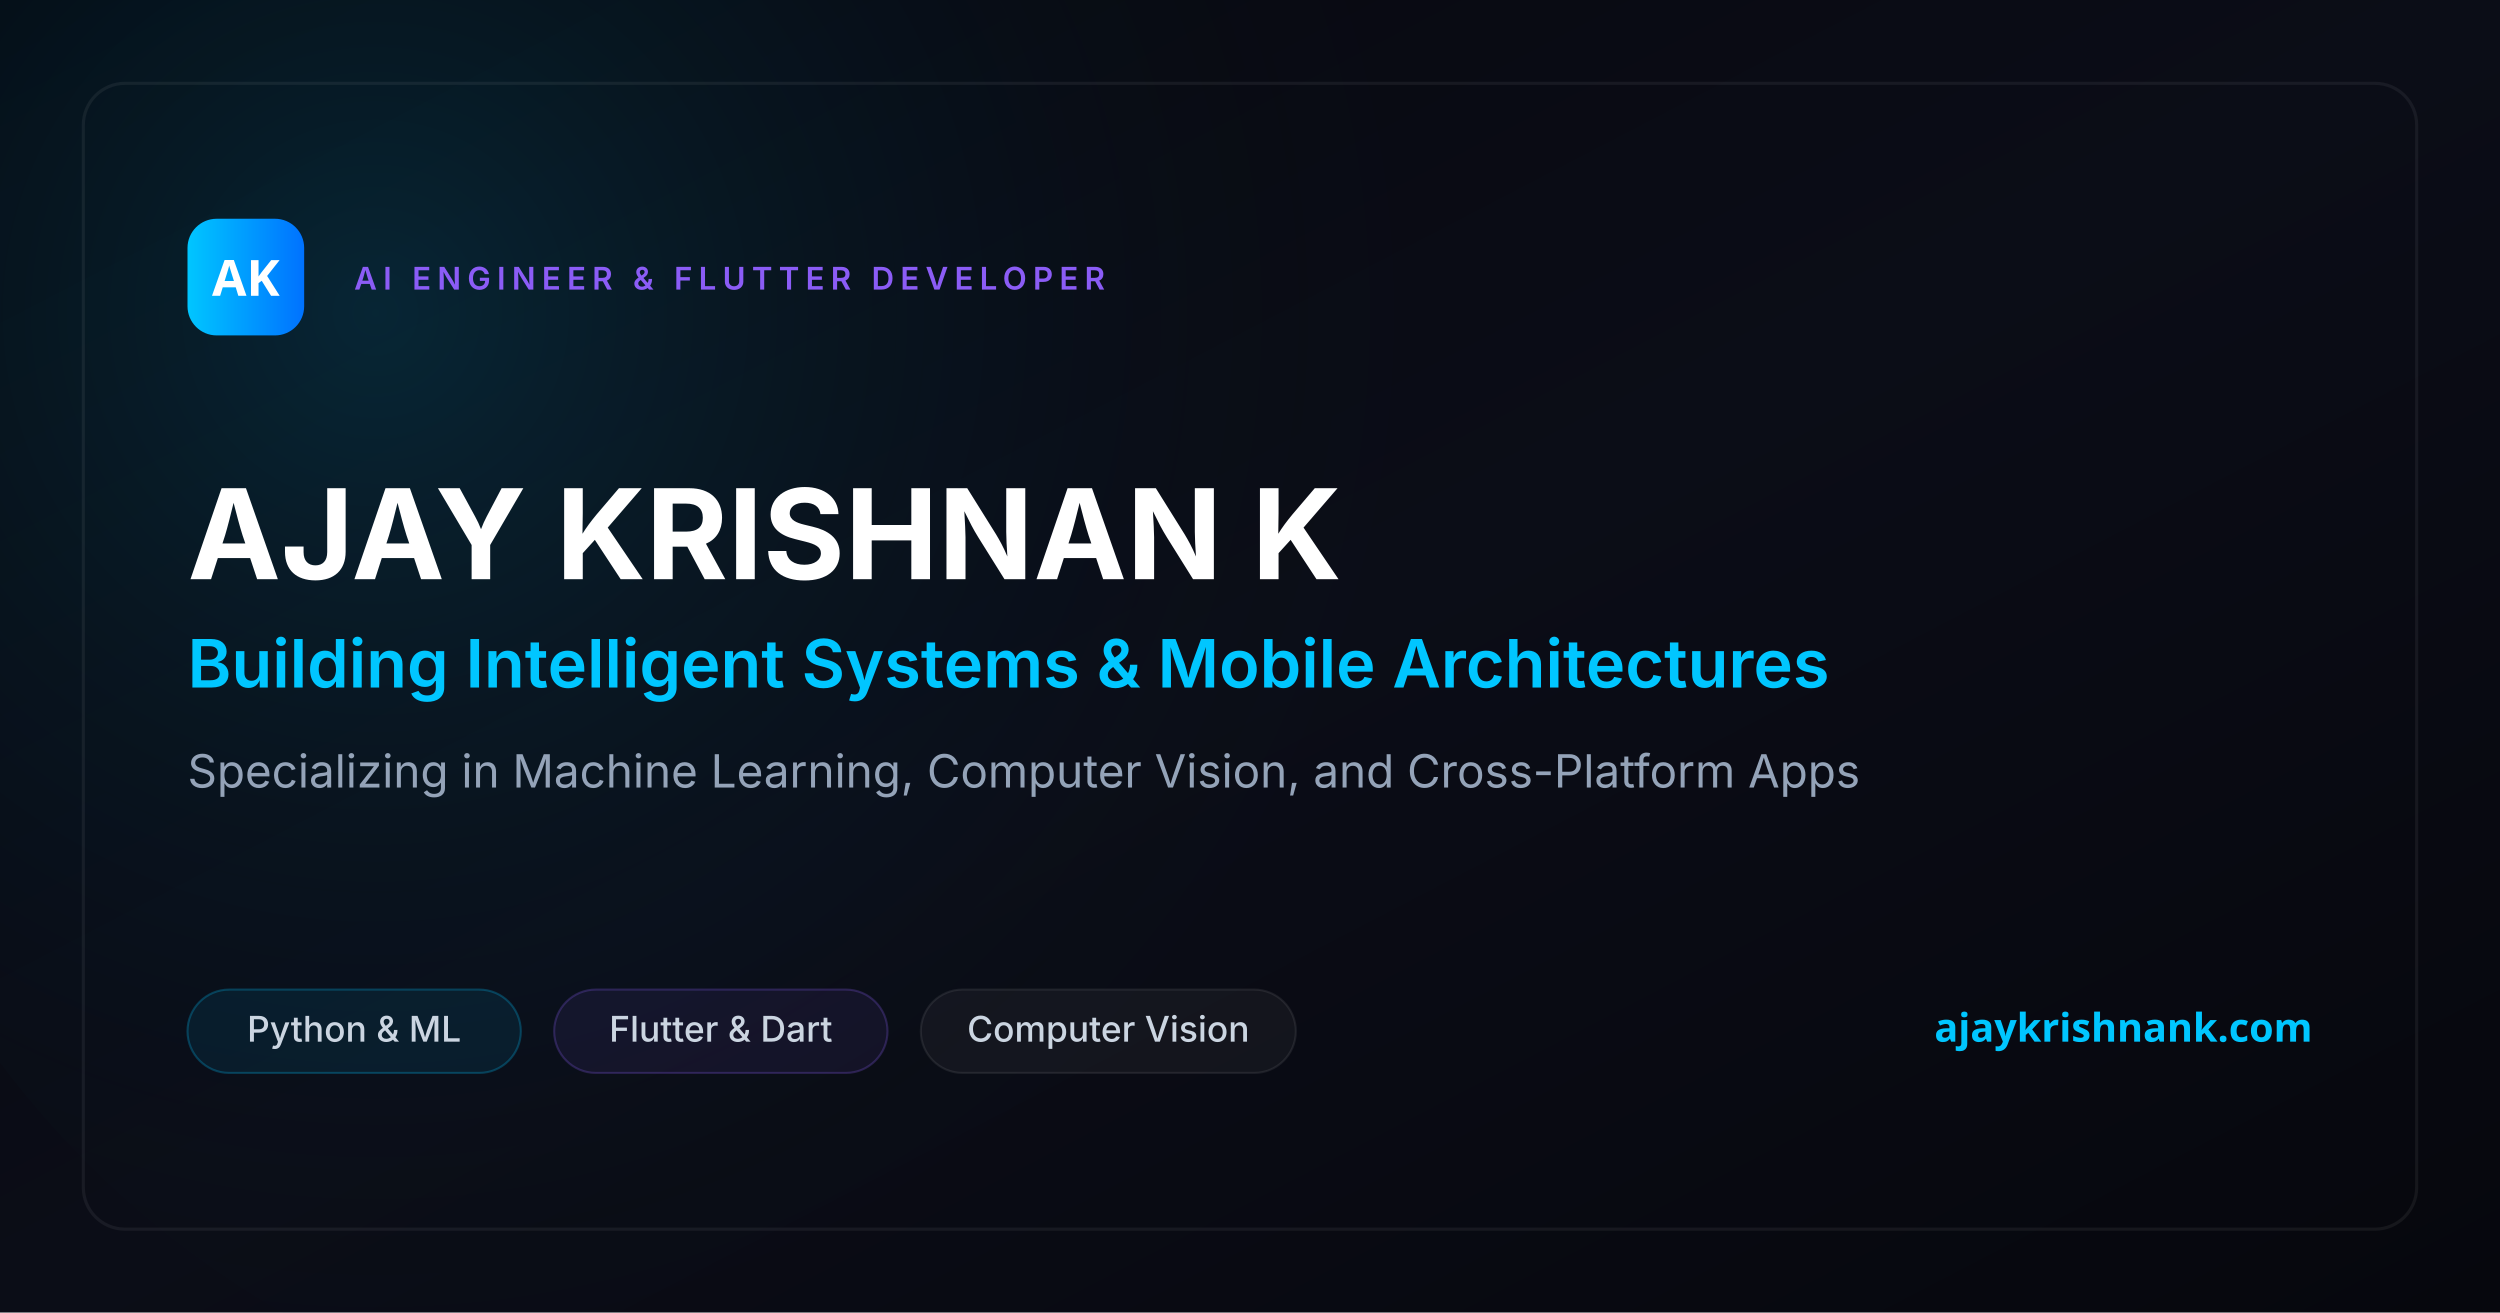
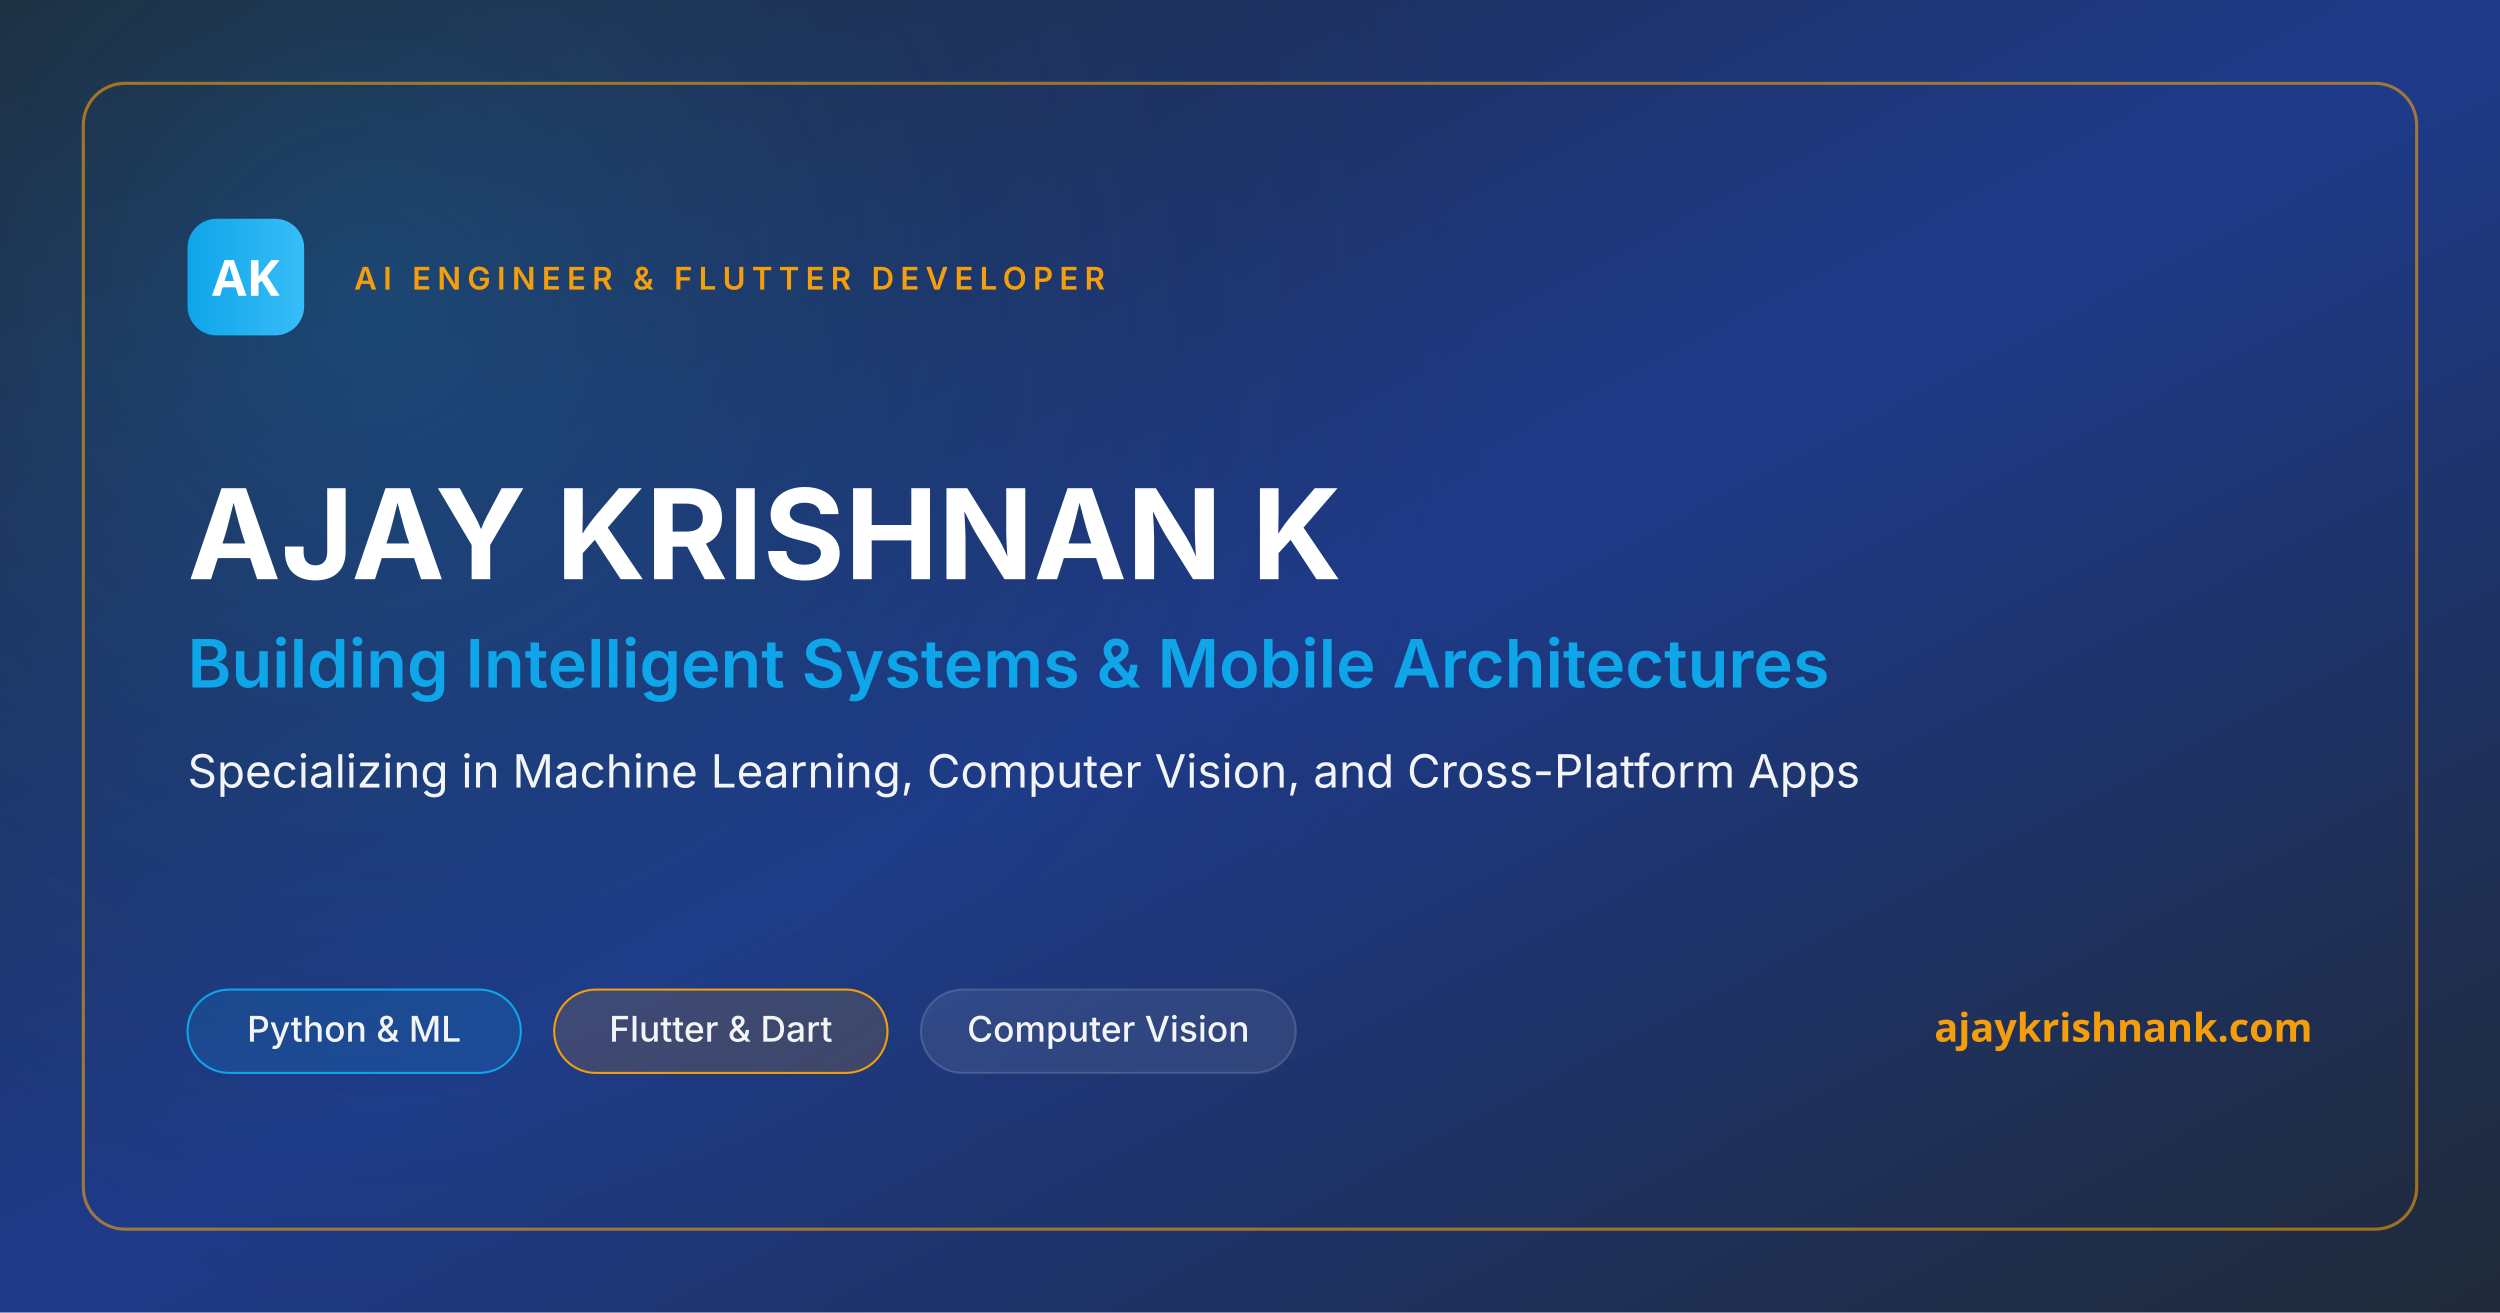
<svg xmlns="http://www.w3.org/2000/svg" viewBox="0 0 1200 630" width="1200" height="630">
  <defs>
    <linearGradient id="bg" x1="0%" y1="0%" x2="100%" y2="100%">
-       <stop offset="0%" stop-color="#06070d" />
-       <stop offset="50%" stop-color="#0b0d17" />
-       <stop offset="100%" stop-color="#06070d" />
+       <stop offset="0%" stop-color="#1F2937" />
+       <stop offset="50%" stop-color="#1E3A8A" />
+       <stop offset="100%" stop-color="#1F2937" />
    </linearGradient>
-     <linearGradient id="cyanGrad" x1="0%" y1="0%" x2="100%" y2="0%">
-       <stop offset="0%" stop-color="#00c6ff" />
-       <stop offset="100%" stop-color="#0072ff" />
+     <linearGradient id="blueGrad" x1="0%" y1="0%" x2="100%" y2="0%">
+       <stop offset="0%" stop-color="#0EA5E9" />
+       <stop offset="100%" stop-color="#38bdf8" />
    </linearGradient>
    <radialGradient id="glow" cx="30%" cy="40%" r="60%">
-       <stop offset="0%" stop-color="#00c6ff" stop-opacity="0.15" />
-       <stop offset="100%" stop-color="#06070d" stop-opacity="0" />
+       <stop offset="0%" stop-color="#0EA5E9" stop-opacity="0.2" />
+       <stop offset="100%" stop-color="#1F2937" stop-opacity="0" />
    </radialGradient>
    <style>
      .title { font-family: 'Space Grotesk', system-ui, -apple-system, sans-serif; font-weight: 700; font-size: 60px; fill: #ffffff; }
-       .role { font-family: 'Space Grotesk', system-ui, -apple-system, sans-serif; font-weight: 600; font-size: 32px; fill: #00c6ff; }
-       .desc { font-family: 'Inter', system-ui, -apple-system, sans-serif; font-weight: 400; font-size: 22px; fill: #94a3b8; }
-       .tag { font-family: 'Space Grotesk', system-ui, -apple-system, sans-serif; font-weight: 600; font-size: 15px; fill: #8b5cf6; letter-spacing: 3px; text-transform: uppercase; }
-       .badge { font-family: 'Space Grotesk', system-ui, -apple-system, sans-serif; font-weight: 500; font-size: 17px; fill: #cbd5e1; }
+       .role { font-family: 'Space Grotesk', system-ui, -apple-system, sans-serif; font-weight: 600; font-size: 32px; fill: #0EA5E9; }
+       .desc { font-family: 'Inter', system-ui, -apple-system, sans-serif; font-weight: 400; font-size: 22px; fill: #F3F4F6; }
+       .tag { font-family: 'Space Grotesk', system-ui, -apple-system, sans-serif; font-weight: 600; font-size: 15px; fill: #F59E0B; letter-spacing: 3px; text-transform: uppercase; }
+       .badge { font-family: 'Space Grotesk', system-ui, -apple-system, sans-serif; font-weight: 500; font-size: 17px; fill: #F3F4F6; }
    </style>
  </defs>
  <rect width="1200" height="630" fill="url(#bg)" />
  <circle cx="360" cy="240" r="450" fill="url(#glow)" />
-   <rect x="40" y="40" width="1120" height="550" rx="20" fill="none" stroke="rgba(255,255,255,0.06)" stroke-width="1.5" />
+   <rect x="40" y="40" width="1120" height="550" rx="20" fill="none" stroke="#F59E0B" stroke-width="1.5" opacity="0.6" />
  <g transform="translate(90, 105)">
-     <rect x="0" y="0" width="56" height="56" rx="14" fill="url(#cyanGrad)" />
+     <rect x="0" y="0" width="56" height="56" rx="14" fill="url(#blueGrad)" />
    <text x="28" y="37" font-family="'Space Grotesk', sans-serif" font-weight="700" font-size="24" fill="#ffffff" text-anchor="middle">AK</text>
    <text x="80" y="34" class="tag">AI ENGINEER &amp; FLUTTER DEVELOPER</text>
  </g>
  <g transform="translate(90, 230)">
    <text x="0" y="48" class="title">AJAY KRISHNAN K</text>
    <text x="0" y="100" class="role">Building Intelligent Systems &amp; Mobile Architectures</text>
    <text x="0" y="148" class="desc">Specializing in Machine Learning, Computer Vision, and Cross-Platform Apps</text>
  </g>
  <g transform="translate(90, 475)">
-     <rect x="0" y="0" width="160" height="40" rx="20" fill="rgba(0,198,255,0.08)" stroke="rgba(0,198,255,0.25)" stroke-width="1" />
-     <text x="80" y="25" class="badge" text-anchor="middle" fill="#00c6ff">Python &amp; ML</text>
-     <rect x="176" y="0" width="160" height="40" rx="20" fill="rgba(139,92,246,0.08)" stroke="rgba(139,92,246,0.25)" stroke-width="1" />
-     <text x="256" y="25" class="badge" text-anchor="middle" fill="#a78bfa">Flutter &amp; Dart</text>
-     <rect x="352" y="0" width="180" height="40" rx="20" fill="rgba(255,255,255,0.04)" stroke="rgba(255,255,255,0.08)" stroke-width="1" />
-     <text x="442" y="25" class="badge" text-anchor="middle" fill="#94a3b8">Computer Vision</text>
-     <text x="1020" y="25" font-family="'Space Grotesk', sans-serif" font-weight="600" font-size="19" fill="#00c6ff" text-anchor="end">ajaykrishnank.com</text>
+     <rect x="0" y="0" width="160" height="40" rx="20" fill="rgba(14,165,233,0.15)" stroke="#0EA5E9" stroke-width="1" />
+     <text x="80" y="25" class="badge" text-anchor="middle" fill="#0EA5E9">Python &amp; ML</text>
+     <rect x="176" y="0" width="160" height="40" rx="20" fill="rgba(245,158,11,0.15)" stroke="#F59E0B" stroke-width="1" />
+     <text x="256" y="25" class="badge" text-anchor="middle" fill="#F59E0B">Flutter &amp; Dart</text>
+     <rect x="352" y="0" width="180" height="40" rx="20" fill="rgba(255,255,255,0.08)" stroke="rgba(255,255,255,0.15)" stroke-width="1" />
+     <text x="442" y="25" class="badge" text-anchor="middle" fill="#F3F4F6">Computer Vision</text>
+     <text x="1020" y="25" font-family="'Space Grotesk', sans-serif" font-weight="600" font-size="19" fill="#F59E0B" text-anchor="end">ajaykrishnank.com</text>
  </g>
</svg>
